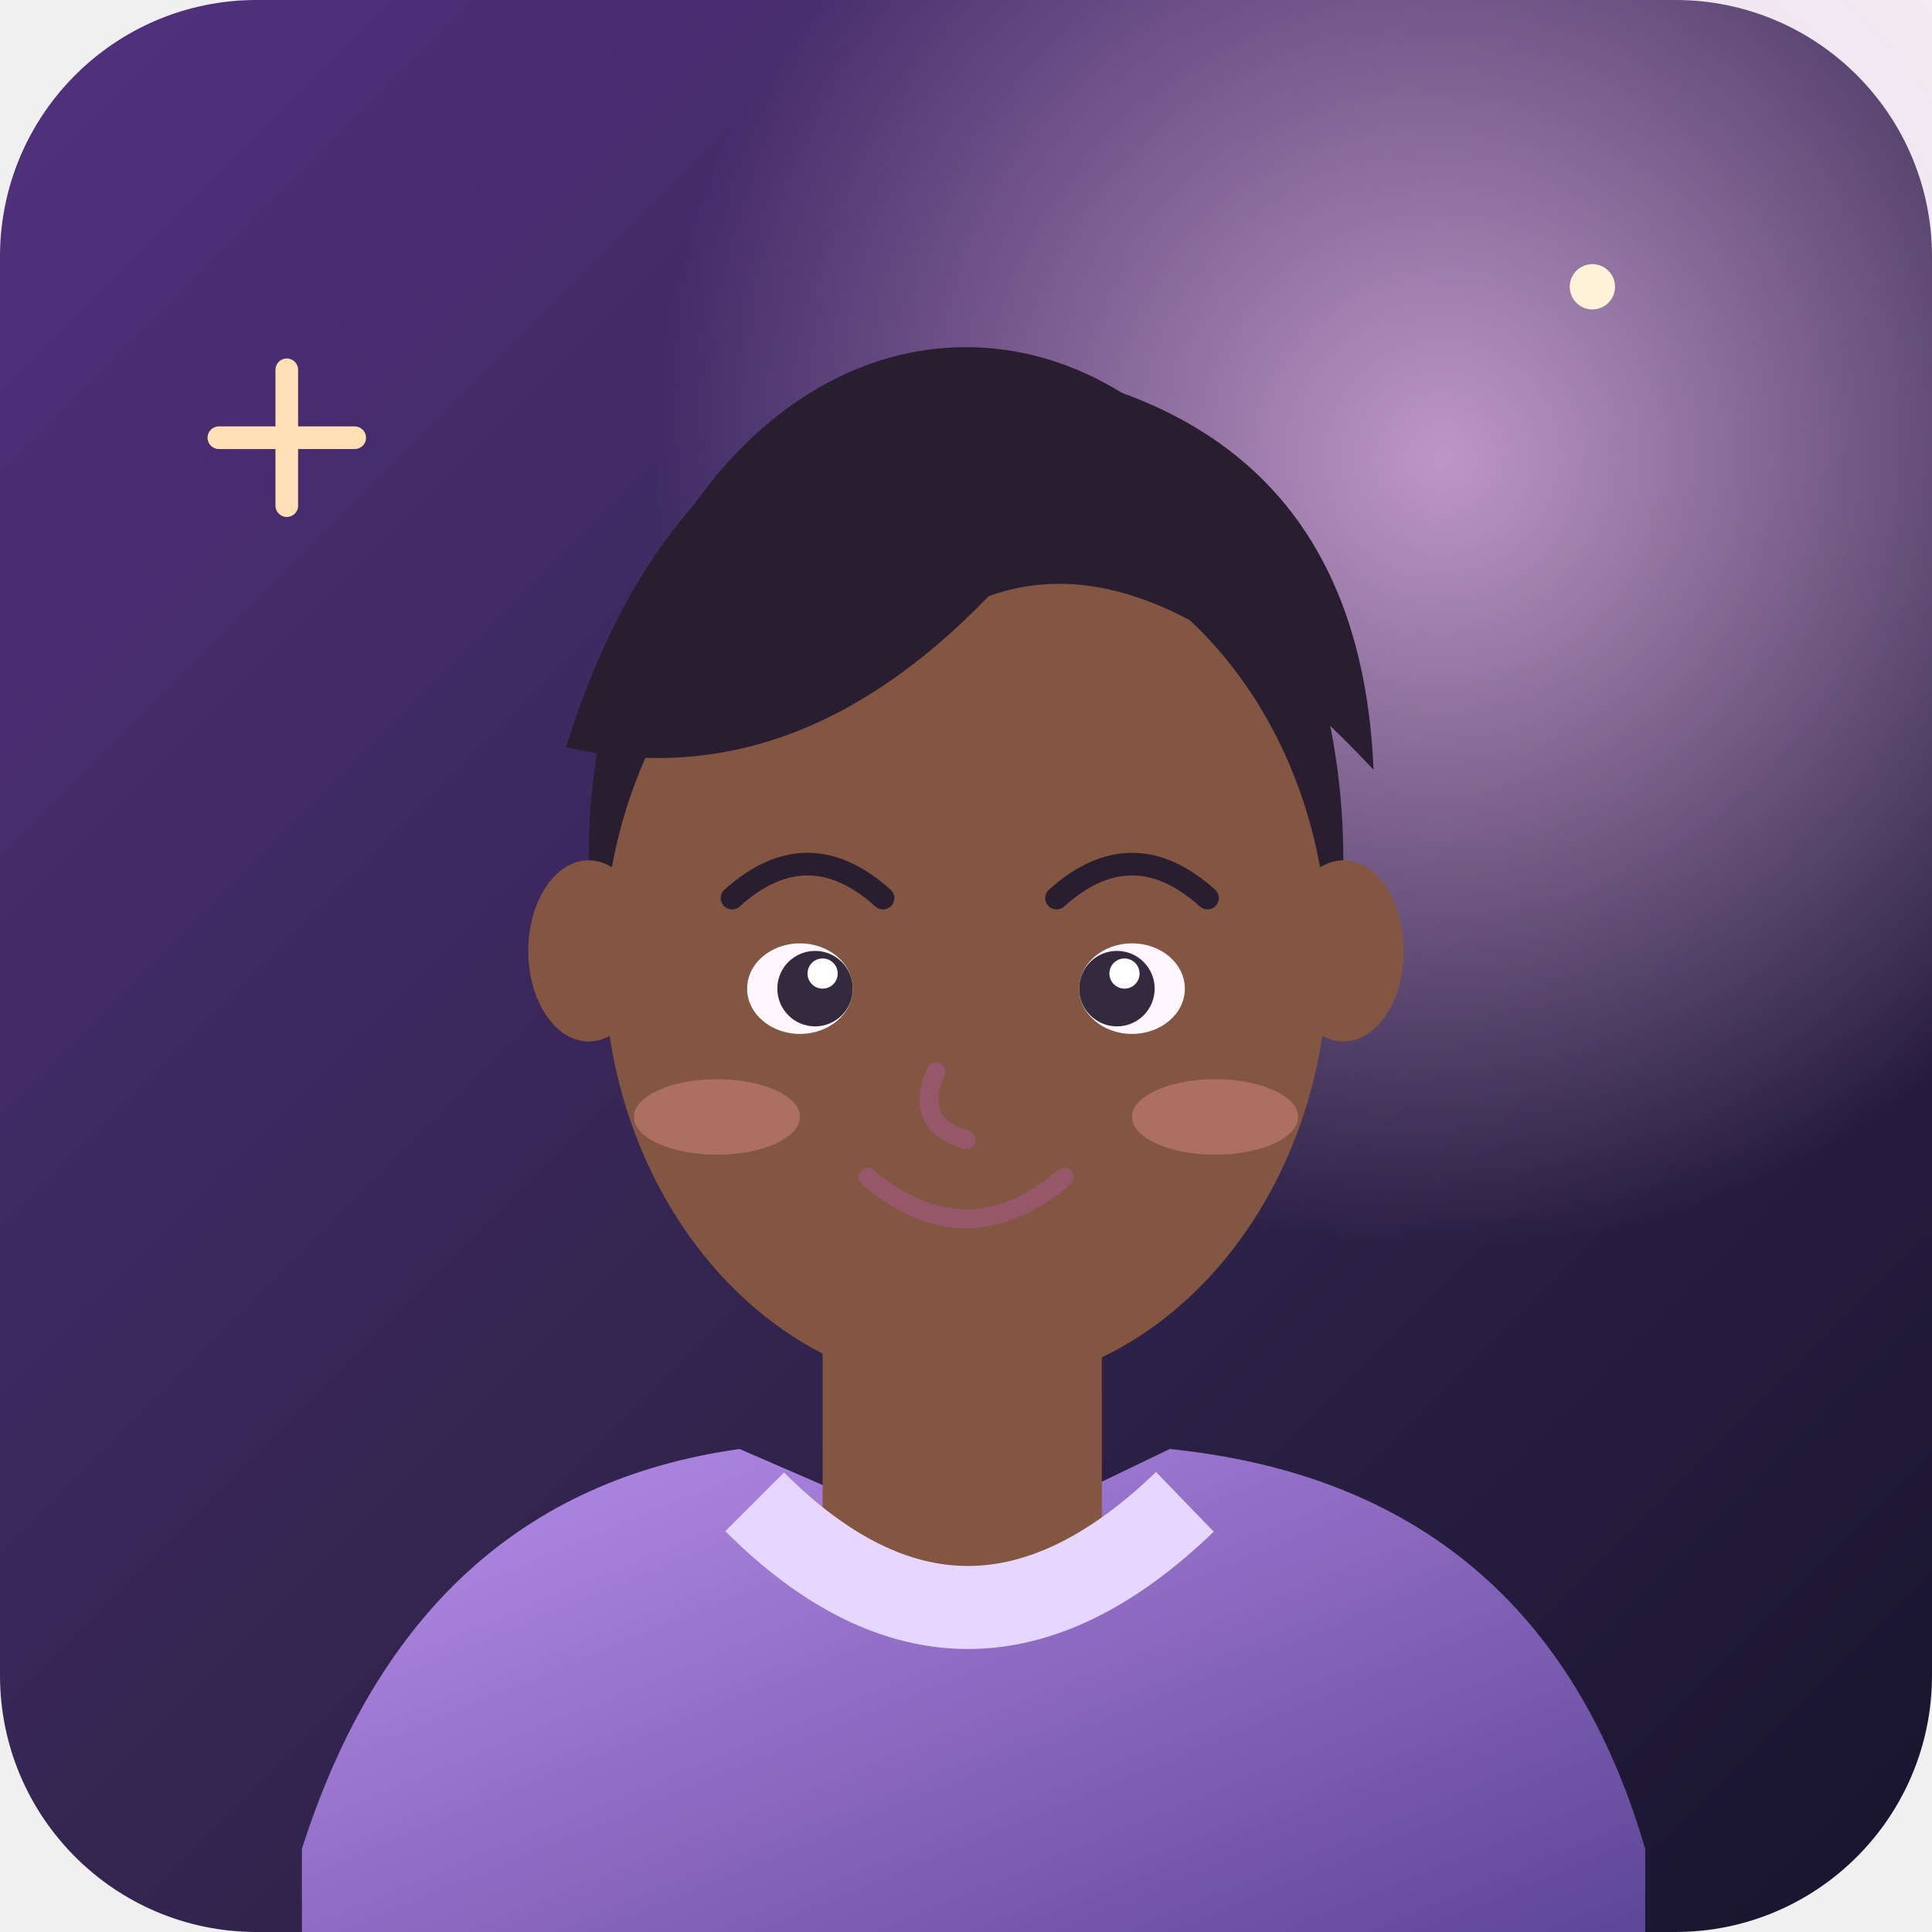
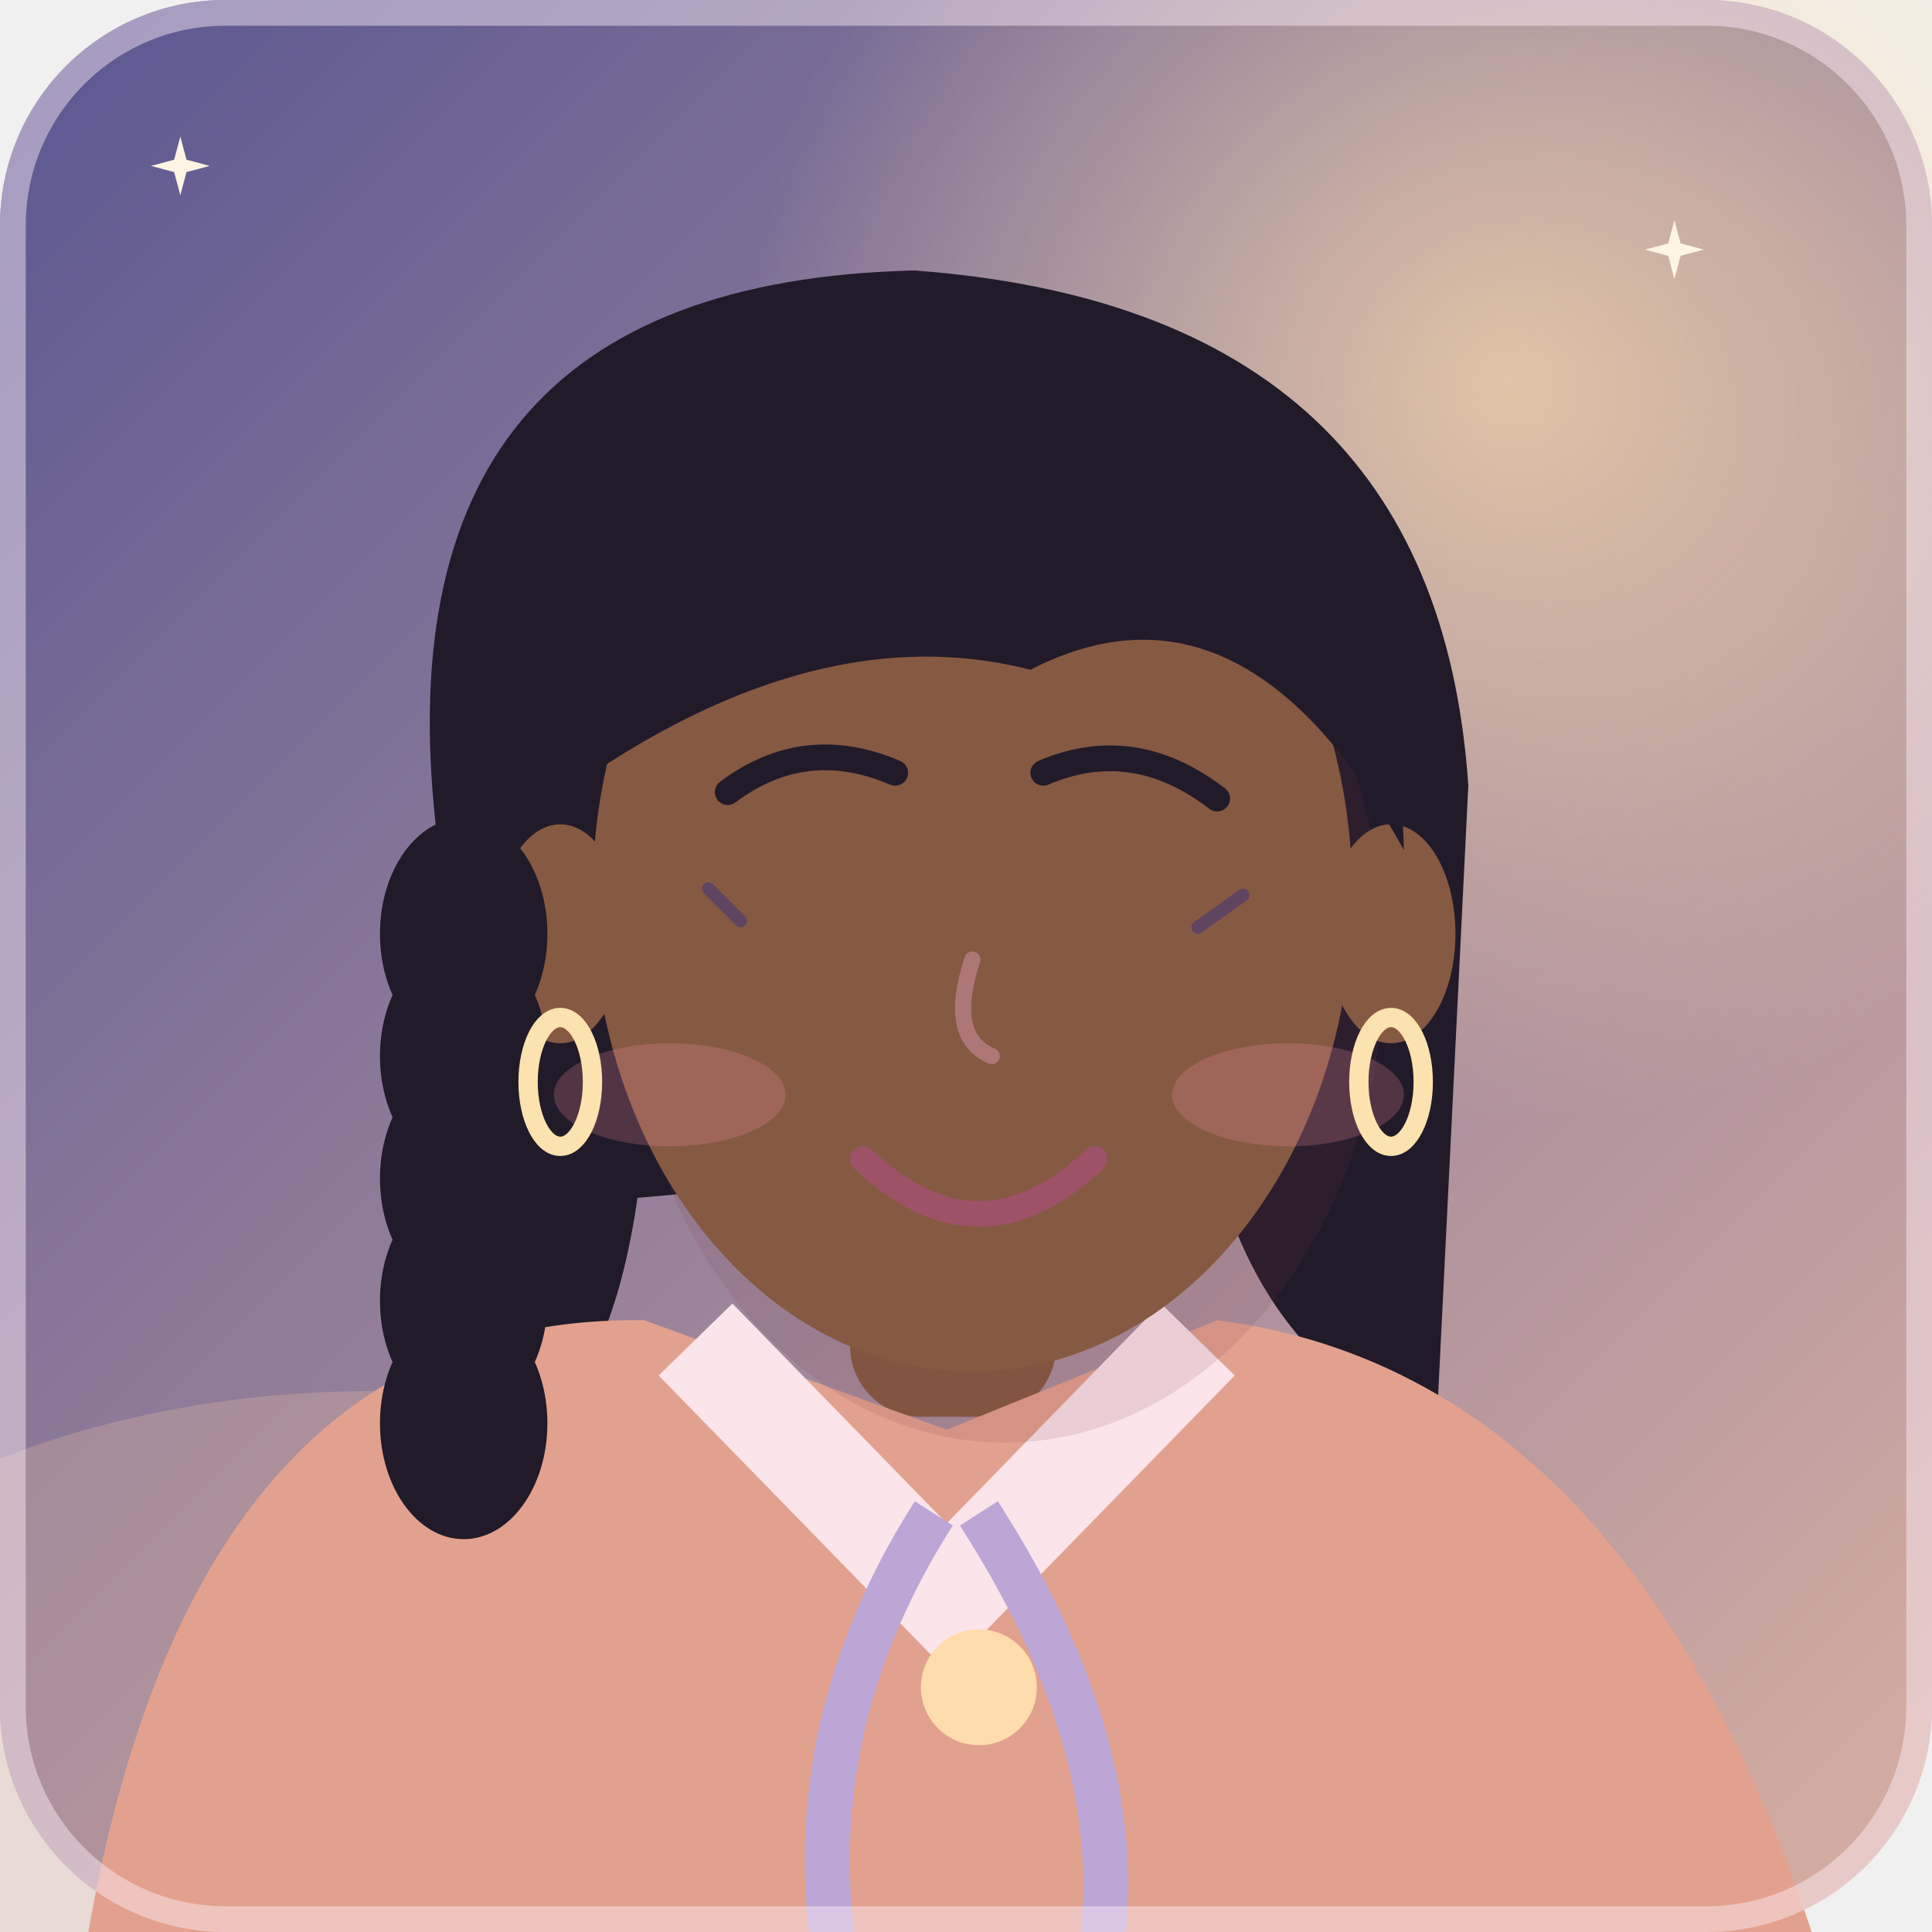
- <svg xmlns="http://www.w3.org/2000/svg" width="256" height="256" viewBox="0 0 256 256">
+ <svg xmlns="http://www.w3.org/2000/svg" width="300" height="300" viewBox="0 0 300 300" role="img" aria-label="adult avatar portrait">
  <defs>
-     <linearGradient id="night" x1="0" y1="0" x2="1" y2="1">
-       <stop stop-color="#523180" />
-       <stop offset=".55" stop-color="#31244d" />
-       <stop offset="1" stop-color="#17142d" />
+     <linearGradient id="background" x1="0" y1="0" x2="1" y2="1">
+       <stop stop-color="#5a5692" />
+       <stop offset="1" stop-color="#d9b0a2" />
    </linearGradient>
-     <linearGradient id="rose" x1="0" y1="0" x2="1" y2="1">
-       <stop stop-color="#ffd9b6" />
-       <stop offset="1" stop-color="#f1b9e1" />
+     <radialGradient id="aura">
+       <stop stop-color="#ffe0ad" stop-opacity=".7" />
+       <stop offset="1" stop-color="#ffe0ad" stop-opacity="0" />
+     </radialGradient>
+     <linearGradient id="highlight" x1="0" y1="0" x2="1" y2="1">
+       <stop stop-color="white" stop-opacity=".4" />
+       <stop offset="1" stop-color="white" stop-opacity="0" />
    </linearGradient>
-     <linearGradient id="coat" x1="0" y1="0" x2="1" y2="1">
-       <stop stop-color="#b88eeb" />
-       <stop offset="1" stop-color="#594190" />
-     </linearGradient>
-     <radialGradient id="shine">
-       <stop stop-color="#f9c8f7" stop-opacity=".7" />
-       <stop offset="1" stop-color="#f9c8f7" stop-opacity="0" />
-     </radialGradient>
  </defs>
-   <rect width="256" height="256" rx="34" fill="url(#night)" />
-   <circle cx="191" cy="61" r="104" fill="url(#shine)" />
-   <path d="M40 245Q55 198 98 192L128 205 155 192Q204 197 218 245v20H40z" fill="url(#coat)" />
-   <path d="M109 174v30q17 16 37 0v-30" fill="#835642" />
-   <ellipse cx="128" cy="114" rx="50" ry="68" fill="#291d30" />
-   <ellipse cx="128" cy="127" rx="48" ry="57" fill="#835642" />
-   <ellipse cx="78" cy="126" rx="8" ry="12" fill="#835642" />
-   <ellipse cx="178" cy="126" rx="8" ry="12" fill="#835642" />
-   <path d="M75 99q15-48 56-51 49 6 51 54-29-31-51-23-26 27-56 20" fill="#291d30" />
-   <ellipse cx="106" cy="131" rx="7" ry="6" fill="#fff7ff" />
-   <ellipse cx="150" cy="131" rx="7" ry="6" fill="#fff7ff" />
-   <circle cx="108" cy="131" r="5" fill="#332a3d" />
-   <circle cx="148" cy="131" r="5" fill="#332a3d" />
-   <circle cx="109" cy="129" r="2" fill="white" />
-   <circle cx="149" cy="129" r="2" fill="white" />
-   <path d="M97 119q10-9 20 0M140 119q10-9 20 0" stroke="#291d30" fill="none" stroke-width="3" stroke-linecap="round" />
-   <ellipse cx="95" cy="148" rx="11" ry="5" fill="#fa9f9f" opacity=".35" />
-   <ellipse cx="161" cy="148" rx="11" ry="5" fill="#fa9f9f" opacity=".35" />
-   <path d="M124 142q-3 7 4 9m-13 5q13 11 26 0" fill="none" stroke="#97576b" stroke-width="2.5" stroke-linecap="round" />
-   <path d="M100 199q28 28 57 0" stroke="#e7d7ff" fill="none" stroke-width="11" />
-   <circle cx="211" cy="38" r="3" fill="#fff3da" />
-   <path d="M38 49v18m-9-9h18" stroke="#ffdfb4" stroke-width="3" stroke-linecap="round" />
+   <rect x="0" y="0" width="300" height="300" rx="35" fill="url(#background)" />
+   <ellipse cx="234" cy="59" rx="118" ry="117" fill="url(#aura)" />
+   <ellipse cx="58" cy="286" rx="110" ry="70" fill="#d9b0a2" opacity=".34" />
+   <path d="M28 21.2l0.96 3.6 3.6 0.96-3.6 0.96-0.96 3.6-0.96-3.6-3.6-0.96 3.6-0.96z" fill="#fff5e2" />
+   <path d="M86 62.6l1.28 4.8 4.8 1.28-4.8 1.28-1.28 4.8-1.28-4.8-4.8-1.28 4.8-1.28z" fill="#fff5e2" />
+   <path d="M144 58.2l0.96 3.6 3.6 0.96-3.6 0.96-0.96 3.6-0.96-3.6-3.6-0.96 3.6-0.96z" fill="#fff5e2" />
+   <path d="M202 136.6l1.28 4.8 4.8 1.28-4.8 1.28-1.28 4.8-1.28-4.8-4.8-1.28 4.8-1.28z" fill="#fff5e2" />
+   <path d="M260 34.2l0.96 3.6 3.6 0.96-3.6 0.96-0.96 3.6-0.96-3.6-3.6-0.96 3.6-0.96z" fill="#fff5e2" />
+   <path d="M68 131q-11-87 74-89 81 6 86 80l-5 101q-28-12-35-45l-89 8q-7 48-39 39z" fill="#211a29" />
+   <rect x="132" y="182" width="32" height="38" rx="11" fill="#865942" />
+   <path d="M11 319q13-115 89-114l47 17 42-17q70 9 98 114z" fill="#e2a18e" />
+   <path d="M108 208 147 248l39-40" fill="none" stroke="#fbe4ea" stroke-width="16" />
+   <path d="M145 235q-23 36-14 76m21-76q27 42 17 77" fill="none" stroke="#bca6d5" stroke-width="7" />
+   <ellipse cx="149" cy="142" rx="59" ry="75" fill="#743548" opacity=".13" transform="translate(7 7)" />
+   <ellipse cx="87" cy="145" rx="10" ry="17" fill="#865942" />
+   <ellipse cx="216" cy="145" rx="10" ry="17" fill="#865942" />
+   <ellipse cx="151" cy="139" rx="59" ry="74" fill="#865942" />
+   <path d="M75 133q9-72 75-80 66 5 68 79-25-45-58-28-39-10-85 29z" fill="#211a29" />
+   <ellipse cx="72" cy="145" rx="13" ry="18" fill="#211a29" />
+   <ellipse cx="72" cy="164" rx="13" ry="18" fill="#211a29" />
+   <ellipse cx="72" cy="183" rx="13" ry="18" fill="#211a29" />
+   <ellipse cx="72" cy="202" rx="13" ry="18" fill="#211a29" />
+   <ellipse cx="72" cy="221" rx="13" ry="18" fill="#211a29" />7<path d="M113 123q12-9 26-3M162 120q14-6 27 4" fill="none" stroke="#211a29" stroke-width="4" stroke-linecap="round" stroke-linejoin="round" />
+   <ellipse cx="104" cy="170" rx="18" ry="8" fill="#ec899d" opacity=".24" />
+   <ellipse cx="200" cy="170" rx="18" ry="8" fill="#ec899d" opacity=".24" />
+   <path d="M151 149q-4 12 3 15" fill="none" stroke="#ad7778" stroke-width="2.5" stroke-linecap="round" stroke-linejoin="round" />
+   <path d="M134 180q18 17 36 0" fill="none" stroke="#9e5268" stroke-width="4" stroke-linecap="round" stroke-linejoin="round" />
+   <path d="M115 143l-5-5M186 144l7-5" fill="none" stroke="#5f4562" stroke-width="2" stroke-linecap="round" stroke-linejoin="round" />
+   <ellipse cx="87" cy="168" rx="5" ry="10" fill="none" stroke="#fce2ae" stroke-width="3" />
+   <ellipse cx="216" cy="168" rx="5" ry="10" fill="none" stroke="#fce2ae" stroke-width="3" />
+   <ellipse cx="152" cy="262" rx="9" ry="9" fill="#ffdcab" />
+   <rect x="2" y="2" width="296" height="296" rx="33" fill="none" stroke="#fff1f9" stroke-opacity=".45" stroke-width="4" />
</svg>
